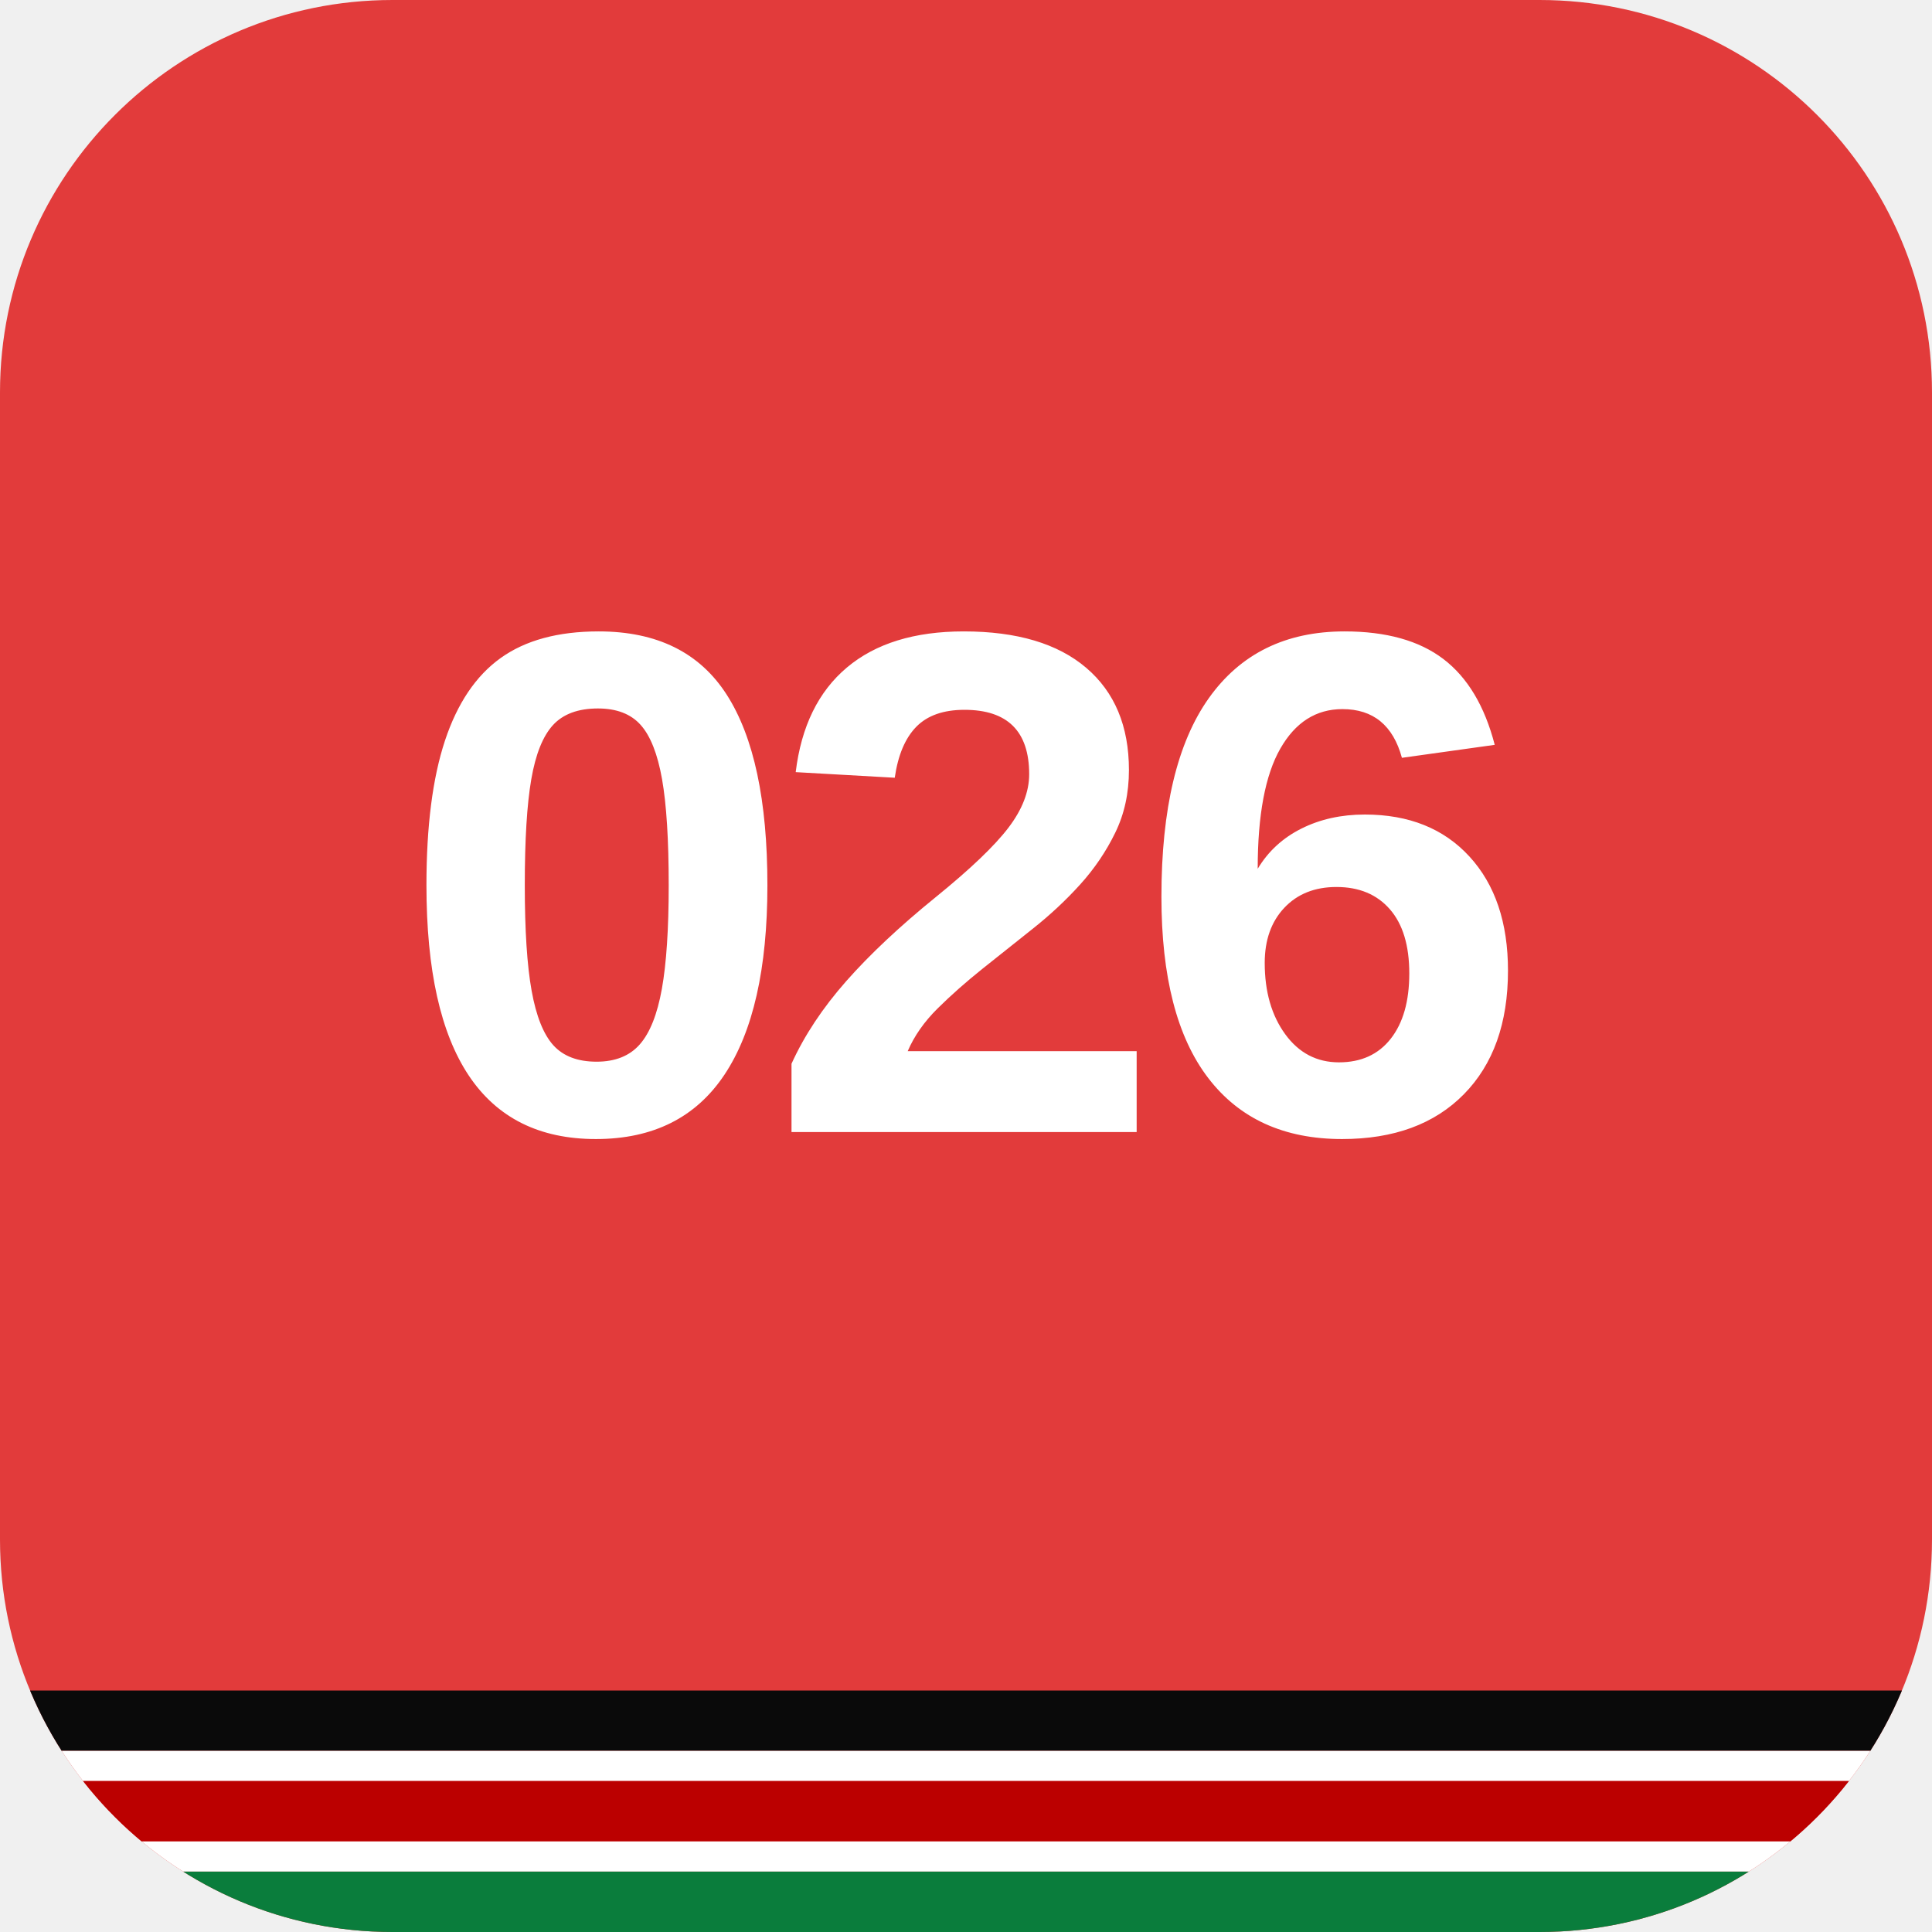
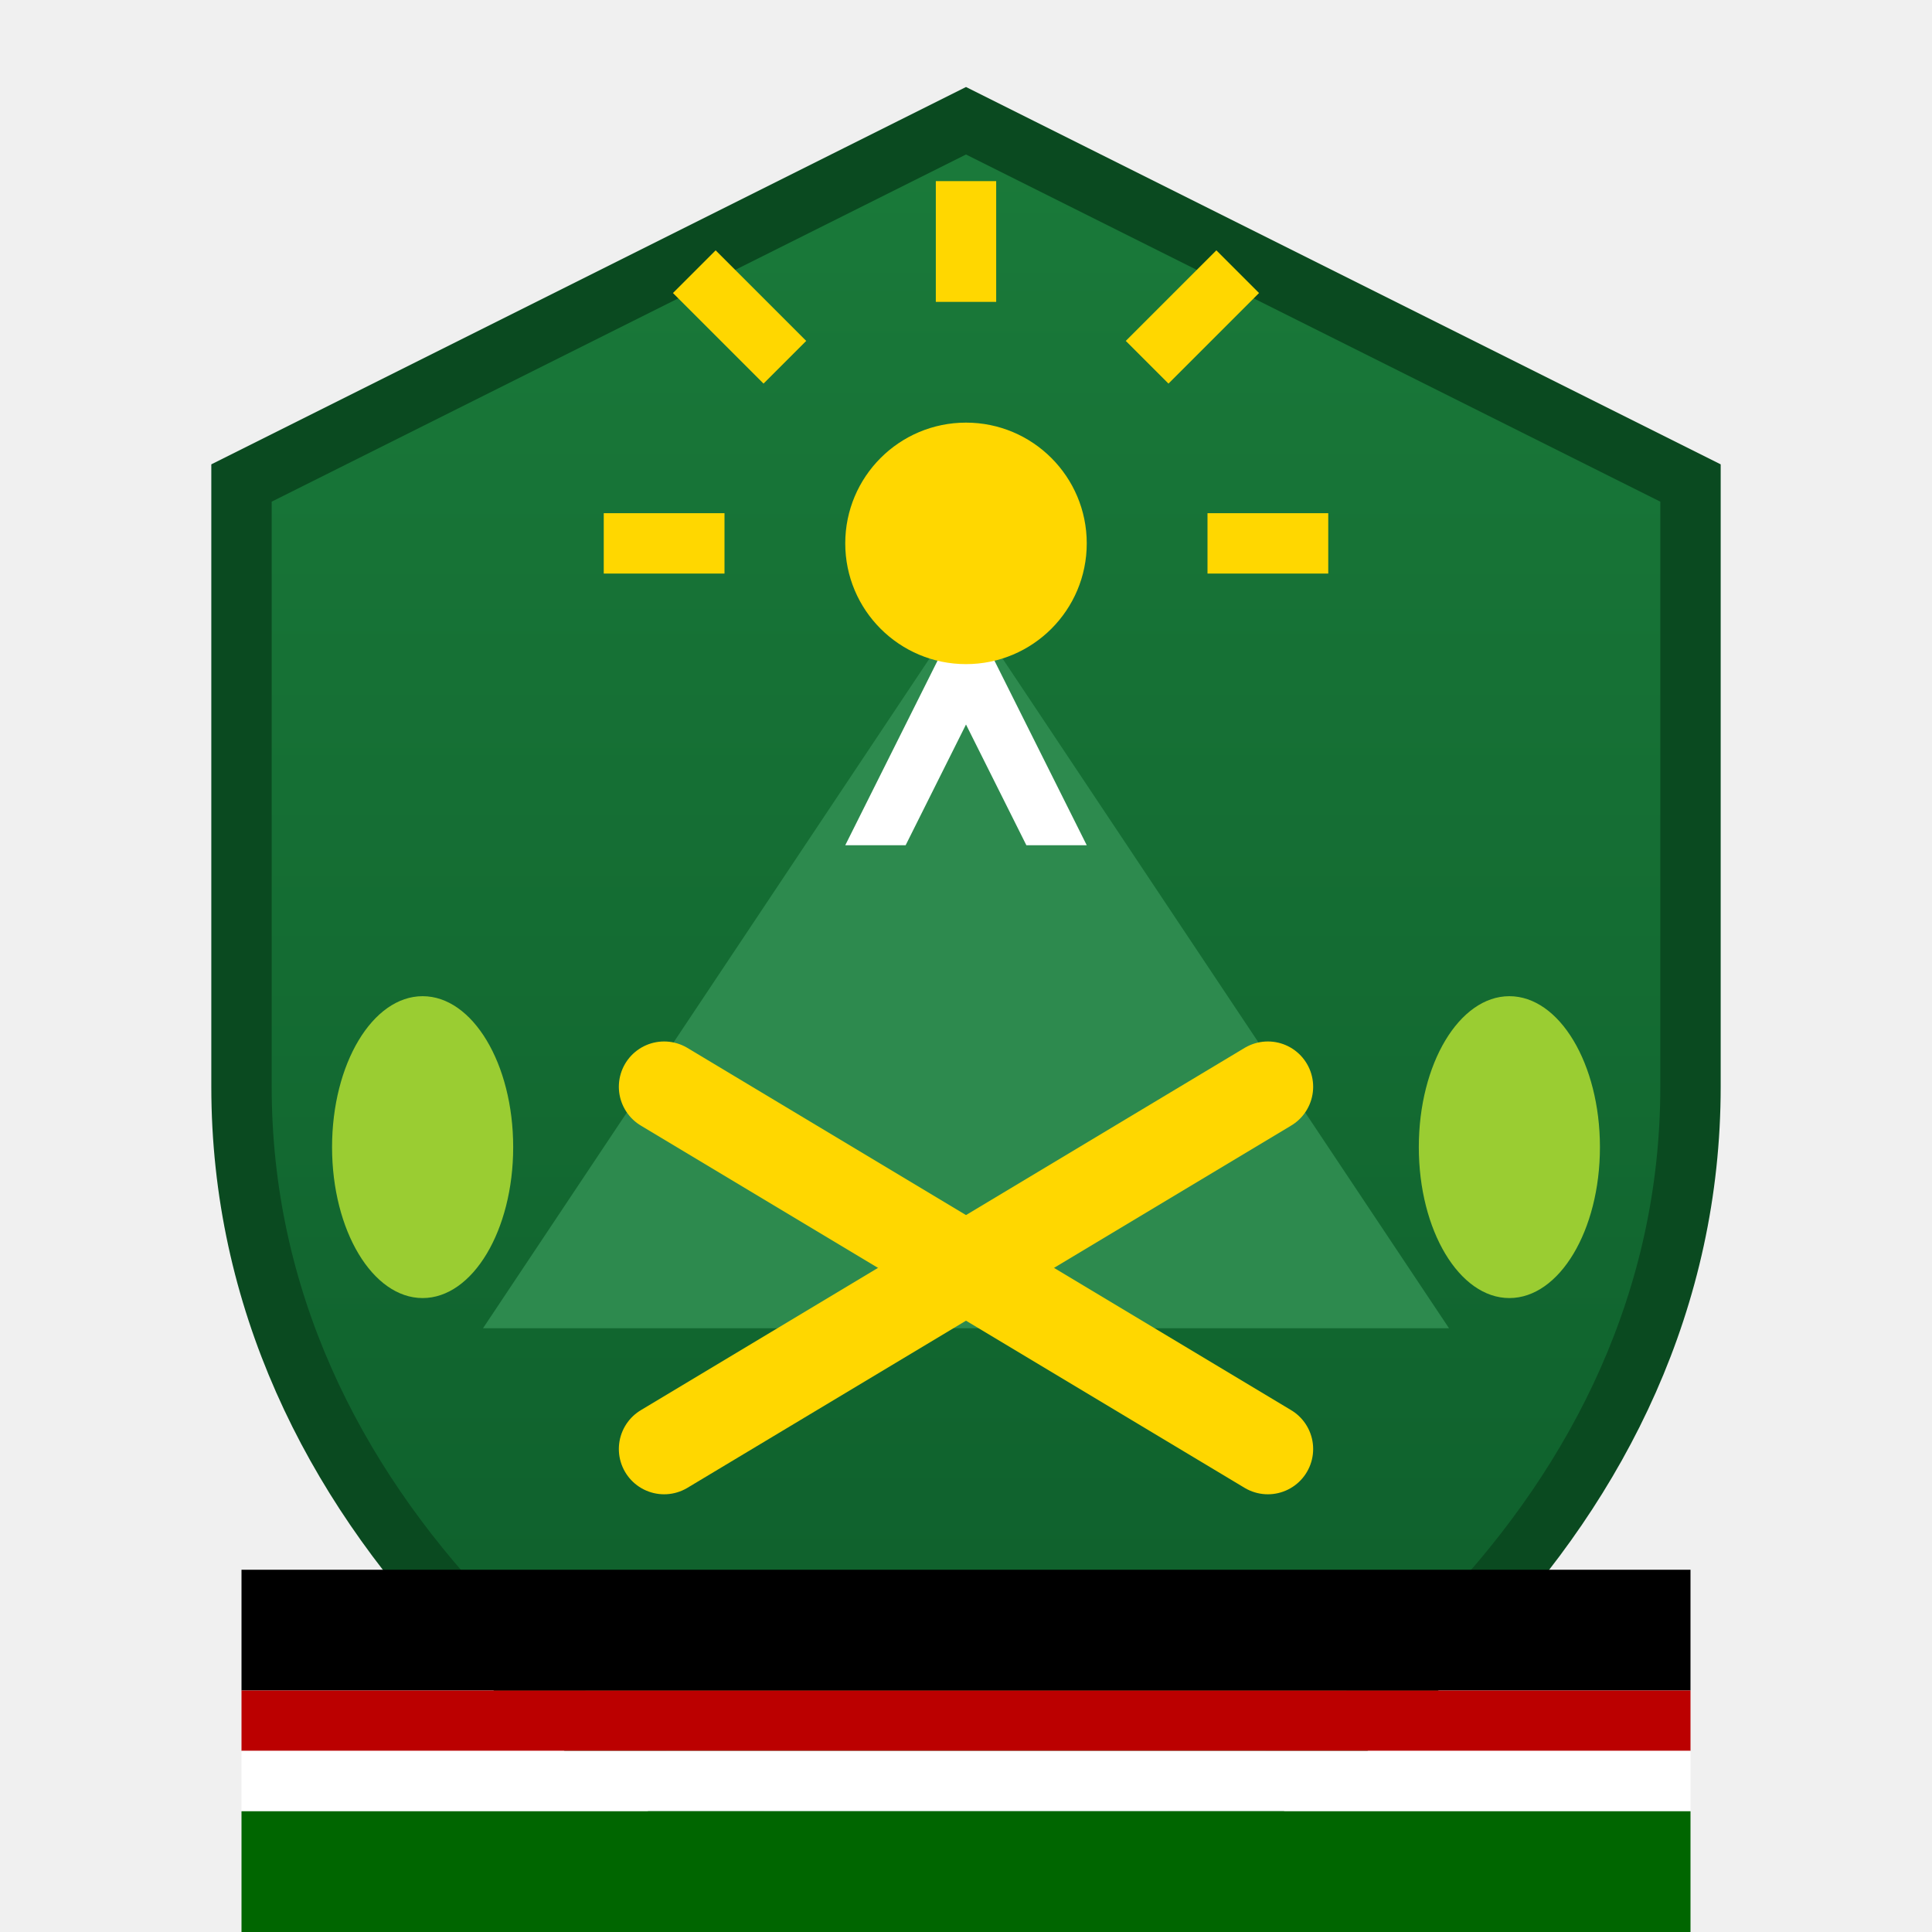
- <svg xmlns="http://www.w3.org/2000/svg" viewBox="0 0 512 512">
+ <svg xmlns="http://www.w3.org/2000/svg" viewBox="0 0 64 64" width="64" height="64">
  <defs>
-     <clipPath id="t">
-       <rect width="512" height="512" rx="104" />
-     </clipPath>
+     <linearGradient id="shield" x1="0%" y1="0%" x2="0%" y2="100%">
+       <stop offset="0%" style="stop-color:#1a7a3a" />
+       <stop offset="100%" style="stop-color:#0d5c2a" />
+     </linearGradient>
  </defs>
-   <g clip-path="url(#t)">
-     <rect width="512" height="512" fill="#e23b3b" />
-     <rect x="0" y="448" width="512" height="16" fill="#0a0a0a" />
-     <rect x="0" y="464" width="512" height="8" fill="#ffffff" />
-     <rect x="0" y="472" width="512" height="16" fill="#bb0000" />
-     <rect x="0" y="488" width="512" height="8" fill="#ffffff" />
-     <rect x="0" y="496" width="512" height="16" fill="#0a7d3c" />
-   </g>
-   <text x="256" y="300" font-family="Arial,Helvetica,sans-serif" font-size="190" font-weight="800" fill="#fff" text-anchor="middle" letter-spacing="-8">026</text>
+   <path d="M32 4 L56 16 L56 36 C56 50 44 60 32 64 C20 60 8 50 8 36 L8 16 Z" fill="url(#shield)" stroke="#0a4a20" stroke-width="2" />
+   <path d="M16 44 L32 20 L48 44 Z" fill="#2d8a4e" />
+   <path d="M28 28 L32 20 L36 28 L34 28 L32 24 L30 28 Z" fill="white" />
+   <circle cx="32" cy="18" r="4" fill="#FFD700" />
+   <line x1="32" y1="10" x2="32" y2="6" stroke="#FFD700" stroke-width="2" />
+   <line x1="38" y1="12" x2="41" y2="9" stroke="#FFD700" stroke-width="2" />
+   <line x1="40" y1="18" x2="44" y2="18" stroke="#FFD700" stroke-width="2" />
+   <line x1="26" y1="12" x2="23" y2="9" stroke="#FFD700" stroke-width="2" />
+   <line x1="24" y1="18" x2="20" y2="18" stroke="#FFD700" stroke-width="2" />
+   <ellipse cx="14" cy="38" rx="3" ry="5" fill="#9acd32" />
+   <ellipse cx="50" cy="38" rx="3" ry="5" fill="#9acd32" />
+   <line x1="22" y1="36" x2="42" y2="48" stroke="#FFD700" stroke-width="3" stroke-linecap="round" />
+   <line x1="42" y1="36" x2="22" y2="48" stroke="#FFD700" stroke-width="3" stroke-linecap="round" />
+   <path d="M8 52 L56 52 L56 56 L8 56 Z" fill="black" />
+   <path d="M8 56 L56 56 L56 58 L8 58 Z" fill="#bb0000" />
+   <path d="M8 58 L56 58 L56 60 L8 60 Z" fill="white" />
+   <path d="M8 60 L56 60 L56 64 L8 64 Z" fill="#006600" />
</svg>
